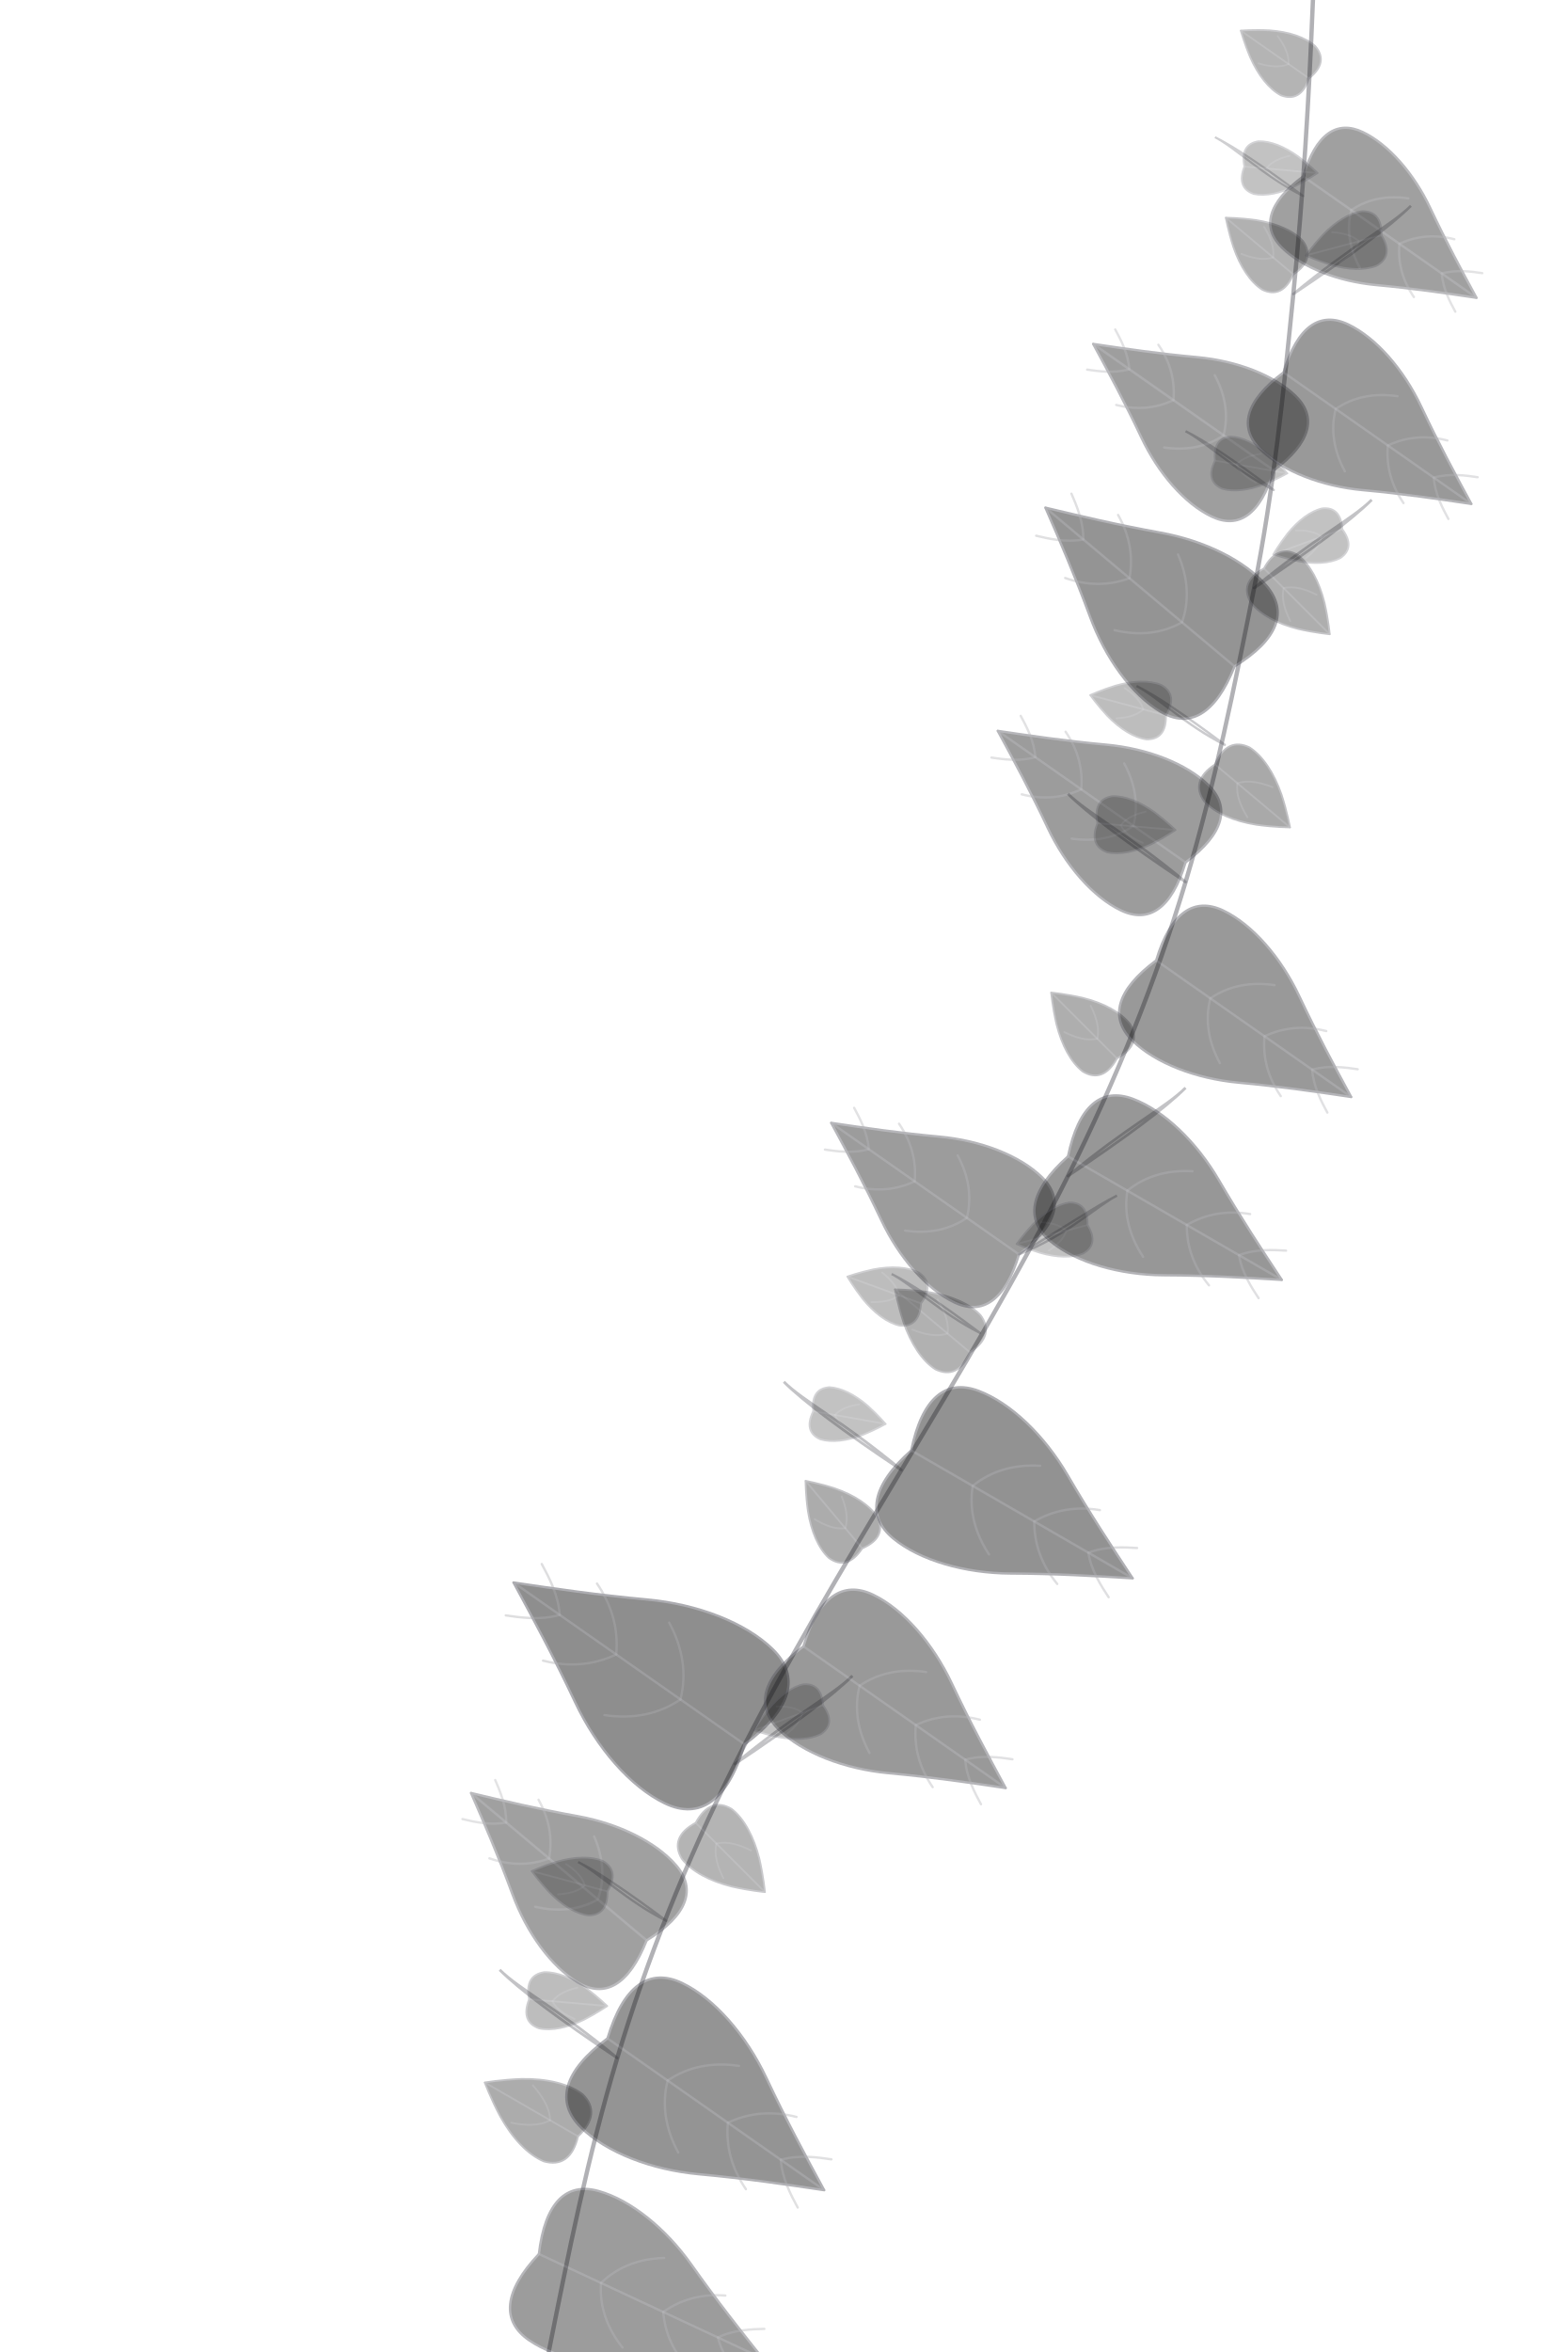
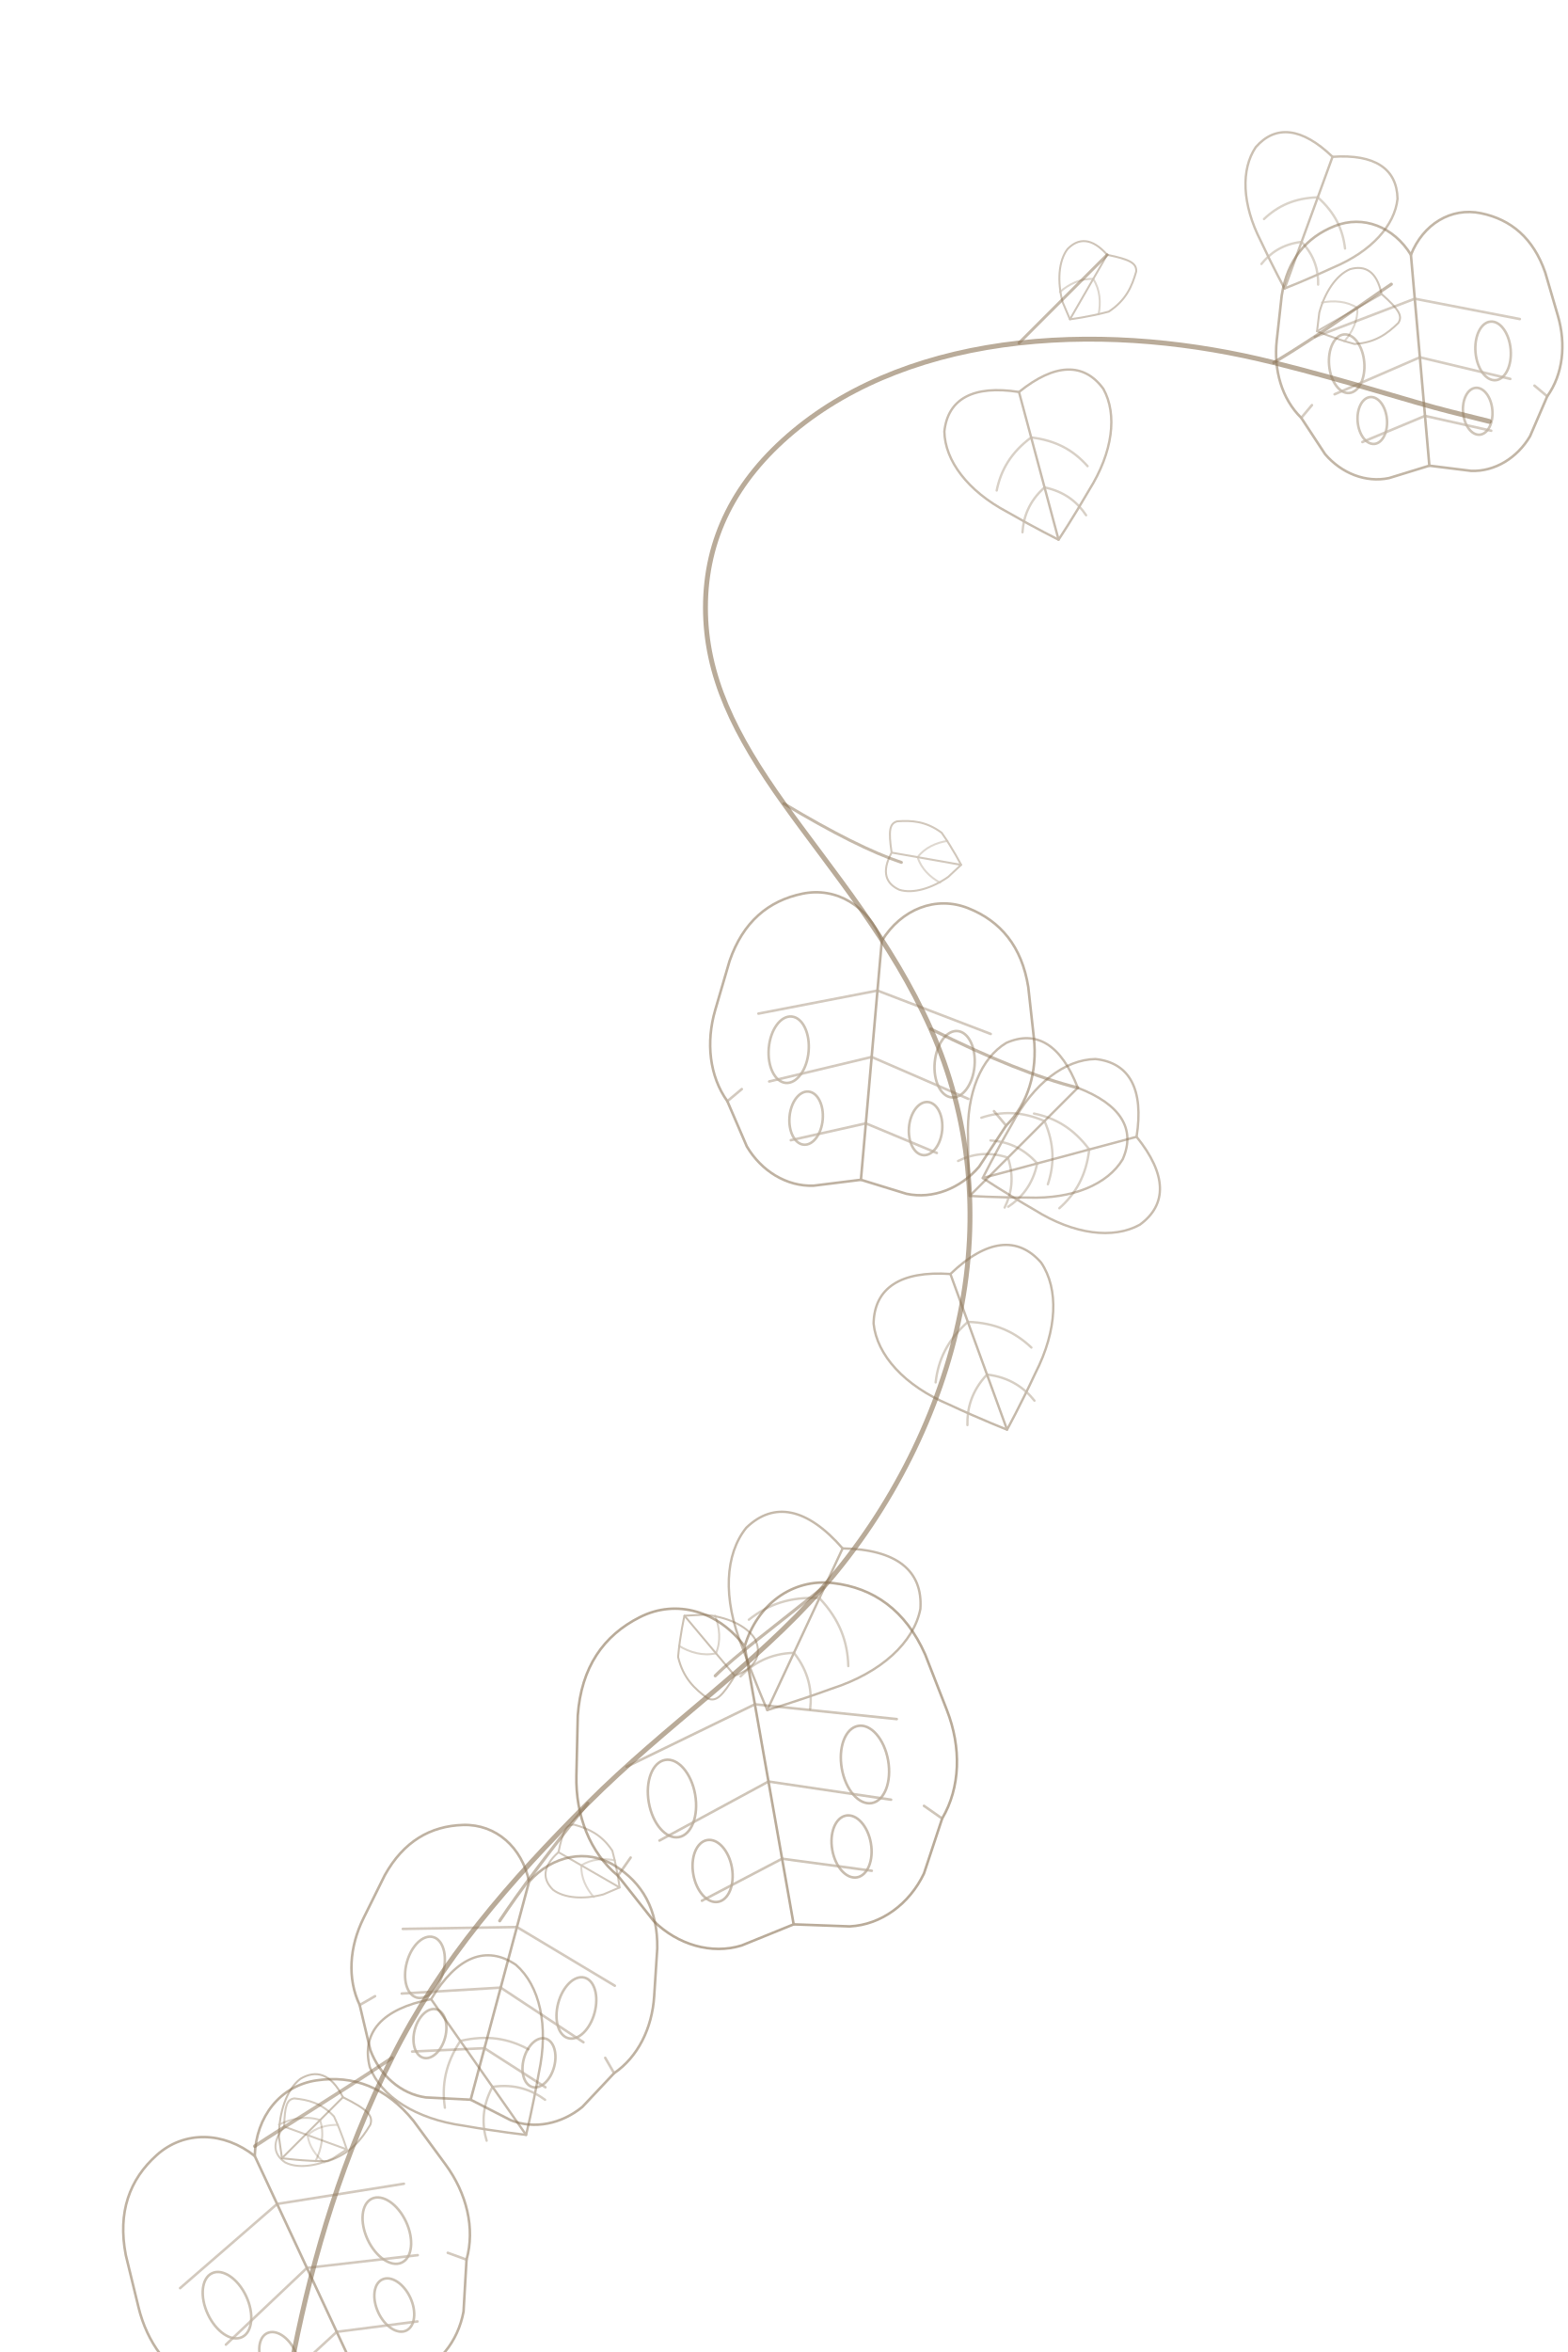
<svg xmlns="http://www.w3.org/2000/svg" viewBox="0 0 800 1200" style="background-color: transparent;">
  <defs>
-     <g id="vine-leaf" stroke="#52525B" stroke-width="1.2" stroke-linecap="round" stroke-linejoin="round">
-       <path d="M 0,0 C -18,-6 -28,-2 -30,10 C -32,22 -28,38 -20,52 C -12,66 -6,78 0,90 C 6,78 12,66 20,52 C 28,38 32,22 30,10 C 28,-2 18,-6 0,0" fill="#121212" vector-effect="non-scaling-stroke" />
-       <path d="M 0,0 L 0,90" fill="none" vector-effect="non-scaling-stroke" opacity="0.5" />
-       <path d="M 0,25 C 8,28 14,34 18,42" fill="none" vector-effect="non-scaling-stroke" opacity="0.4" />
-       <path d="M 0,25 C -8,28 -14,34 -18,42" fill="none" vector-effect="non-scaling-stroke" opacity="0.4" />
-       <path d="M 0,50 C 7,54 12,60 15,68" fill="none" vector-effect="non-scaling-stroke" opacity="0.4" />
-       <path d="M 0,50 C -7,54 -12,60 -15,68" fill="none" vector-effect="non-scaling-stroke" opacity="0.4" />
-       <path d="M 0,72 C 5,76 8,82 10,86" fill="none" vector-effect="non-scaling-stroke" opacity="0.4" />
-       <path d="M 0,72 C -5,76 -8,82 -10,86" fill="none" vector-effect="non-scaling-stroke" opacity="0.4" />
+     <g id="large-leaf" stroke="#8B7355" stroke-width="1.3" stroke-linecap="round" stroke-linejoin="round" fill="none">
+       <path d="M 0,0                 C -5,-10 -15,-15 -25,-12 C -35,-9 -42,-2 -45,10                L -48,25 C -50,35 -48,45 -42,52                L -35,65 C -30,72 -22,76 -14,75                L 0,72                L 14,75 C 22,76 30,72 35,65                L 42,52 C 48,45 50,35 48,25                L 45,10 C 42,-2 35,-9 25,-12 C 15,-15 5,-10 0,0 Z" vector-effect="non-scaling-stroke" />
+       <path d="M 0,0 L 0,72" vector-effect="non-scaling-stroke" />
+       <path d="M 0,15 L -35,25" vector-effect="non-scaling-stroke" opacity="0.7" />
+       <path d="M 0,15 L 35,25" vector-effect="non-scaling-stroke" opacity="0.7" />
+       <path d="M 0,35 L -30,45" vector-effect="non-scaling-stroke" opacity="0.7" />
+       <path d="M 0,35 L 30,45" vector-effect="non-scaling-stroke" opacity="0.7" />
+       <path d="M 0,55 L -22,62" vector-effect="non-scaling-stroke" opacity="0.7" />
+       <path d="M 0,55 L 22,62" vector-effect="non-scaling-stroke" opacity="0.7" />
+       <ellipse cx="-25" cy="35" rx="6" ry="10" vector-effect="non-scaling-stroke" opacity="0.8" />
+       <ellipse cx="25" cy="35" rx="6" ry="10" vector-effect="non-scaling-stroke" opacity="0.8" />
+       <ellipse cx="-18" cy="55" rx="5" ry="8" vector-effect="non-scaling-stroke" opacity="0.8" />
+       <ellipse cx="18" cy="55" rx="5" ry="8" vector-effect="non-scaling-stroke" opacity="0.8" />
+       <path d="M -42,52 L -38,48" vector-effect="non-scaling-stroke" opacity="0.7" />
+       <path d="M 42,52 L 38,48" vector-effect="non-scaling-stroke" opacity="0.7" />
    </g>
-     <g id="small-leaf" stroke="#52525B" stroke-width="0.9" stroke-linecap="round" stroke-linejoin="round">
-       <path d="M 0,0 C -10,-3 -16,0 -18,8 C -19,16 -16,26 -10,36 C -5,44 0,50 0,50 C 0,50 5,44 10,36 C 16,26 19,16 18,8 C 16,0 10,-3 0,0" fill="#121212" vector-effect="non-scaling-stroke" />
-       <path d="M 0,0 L 0,50" fill="none" vector-effect="non-scaling-stroke" opacity="0.5" />
-       <path d="M 0,15 C 5,18 8,24 10,30" fill="none" vector-effect="non-scaling-stroke" opacity="0.4" />
-       <path d="M 0,15 C -5,18 -8,24 -10,30" fill="none" vector-effect="non-scaling-stroke" opacity="0.4" />
+     <g id="medium-leaf" stroke="#8B7355" stroke-width="1.2" stroke-linecap="round" stroke-linejoin="round" fill="none">
+       <path d="M 0,0 C -18,-8 -30,-5 -35,8 C -38,20 -32,35 -18,48 C -8,58 0,65 0,65 C 0,65 8,58 18,48 C 32,35 38,20 35,8 C 30,-5 18,-8 0,0" vector-effect="non-scaling-stroke" />
+       <path d="M 0,0 L 0,65" vector-effect="non-scaling-stroke" />
+       <path d="M 0,20 C 10,24 16,30 20,38" vector-effect="non-scaling-stroke" opacity="0.7" />
+       <path d="M 0,20 C -10,24 -16,30 -20,38" vector-effect="non-scaling-stroke" opacity="0.7" />
+       <path d="M 0,42 C 8,46 12,52 14,58" vector-effect="non-scaling-stroke" opacity="0.7" />
+       <path d="M 0,42 C -8,46 -12,52 -14,58" vector-effect="non-scaling-stroke" opacity="0.7" />
+     </g>
+     <g id="small-leaf" stroke="#8B7355" stroke-width="1" stroke-linecap="round" stroke-linejoin="round" fill="none">
+       <path d="M 0,0 C -12,-4 -18,0 -20,8 C -21,16 -16,26 -8,34 C 0,40 0,40 0,40 C 0,40 8,34 16,26 C 21,16 20,8 18,0 C 16,-4 12,-4 0,0" vector-effect="non-scaling-stroke" />
+       <path d="M 0,0 L 0,40" vector-effect="non-scaling-stroke" />
+       <path d="M 0,15 C 6,18 10,24 12,30" vector-effect="non-scaling-stroke" opacity="0.7" />
+       <path d="M 0,15 C -6,18 -10,24 -12,30" vector-effect="non-scaling-stroke" opacity="0.7" />
    </g>
  </defs>
-   <g stroke="#52525B" stroke-linecap="round" fill="none">
-     <path d="M 280,1200               C 290,1150 300,1100 315,1050              C 330,1000 350,950 375,900              C 400,850 430,800 460,750              C 490,700 520,650 545,600              C 570,550 590,500 605,450              C 620,400 630,350 640,300              C 650,250 655,200 660,150              C 665,100 668,50 670,0" stroke-width="2.2" opacity="0.45" vector-effect="non-scaling-stroke" />
-     <path d="M 315,1050 C 285,1030 265,1015 255,1005 C 265,1015 285,1025 315,1050" stroke-width="1.4" opacity="0.35" vector-effect="non-scaling-stroke" />
-     <path d="M 375,900 C 405,880 425,865 435,855 C 425,865 405,875 375,900" stroke-width="1.4" opacity="0.35" vector-effect="non-scaling-stroke" />
-     <path d="M 340,980 C 320,965 305,955 295,950 C 305,955 320,970 340,980" stroke-width="1.2" opacity="0.30" vector-effect="non-scaling-stroke" />
-     <path d="M 460,750 C 430,730 410,715 400,705 C 410,715 430,725 460,750" stroke-width="1.4" opacity="0.35" vector-effect="non-scaling-stroke" />
-     <path d="M 545,600 C 575,580 595,565 605,555 C 595,565 575,575 545,600" stroke-width="1.4" opacity="0.35" vector-effect="non-scaling-stroke" />
-     <path d="M 500,680 C 480,665 465,655 455,650 C 465,655 480,670 500,680" stroke-width="1.2" opacity="0.30" vector-effect="non-scaling-stroke" />
-     <path d="M 520,640 C 545,625 560,615 570,610 C 560,615 545,630 520,640" stroke-width="1.2" opacity="0.30" vector-effect="non-scaling-stroke" />
-     <path d="M 605,450 C 575,430 555,415 545,405 C 555,415 575,425 605,450" stroke-width="1.4" opacity="0.35" vector-effect="non-scaling-stroke" />
-     <path d="M 640,300 C 670,280 690,265 700,255 C 690,265 670,275 640,300" stroke-width="1.4" opacity="0.35" vector-effect="non-scaling-stroke" />
-     <path d="M 625,380 C 605,365 590,355 580,350 C 590,355 605,370 625,380" stroke-width="1.2" opacity="0.30" vector-effect="non-scaling-stroke" />
-     <path d="M 650,250 C 630,235 615,225 605,220 C 615,225 630,240 650,250" stroke-width="1.2" opacity="0.30" vector-effect="non-scaling-stroke" />
-     <path d="M 660,150 C 690,130 710,115 720,105 C 710,115 690,125 660,150" stroke-width="1.3" opacity="0.32" vector-effect="non-scaling-stroke" />
-     <path d="M 665,100 C 645,85 630,75 620,70 C 630,75 645,90 665,100" stroke-width="1.1" opacity="0.28" vector-effect="non-scaling-stroke" />
+   <g stroke="#8B7355" stroke-linecap="round" fill="none">
+     <path d="M 150,1200               C 160,1150 175,1100 200,1050              C 225,1000 260,960 300,920              C 340,880 385,850 420,810              C 455,770 480,720 490,670              C 500,620 495,570 475,525              C 455,480 425,445 400,410              C 375,375 360,345 360,310              C 360,275 375,245 405,220              C 435,195 475,180 520,175              C 565,170 610,175 650,185              C 690,195 720,205 740,210              L 760,215" stroke-width="2.5" opacity="0.6" vector-effect="non-scaling-stroke" />
+     <path d="M 200,1050 C 170,1070 145,1085 130,1095" stroke-width="1.8" opacity="0.5" vector-effect="non-scaling-stroke" />
+     <path d="M 300,920 C 280,945 265,965 255,980" stroke-width="1.6" opacity="0.5" vector-effect="non-scaling-stroke" />
+     <path d="M 420,810 C 395,830 375,845 365,855" stroke-width="1.6" opacity="0.5" vector-effect="non-scaling-stroke" />
+     <path d="M 475,525 C 505,540 530,550 550,555" stroke-width="1.6" opacity="0.5" vector-effect="non-scaling-stroke" />
+     <path d="M 400,410 C 425,425 445,435 460,440" stroke-width="1.5" opacity="0.5" vector-effect="non-scaling-stroke" />
+     <path d="M 650,185 C 675,170 695,155 710,145" stroke-width="1.6" opacity="0.5" vector-effect="non-scaling-stroke" />
+     <path d="M 520,175 C 540,155 555,140 565,130" stroke-width="1.5" opacity="0.5" vector-effect="non-scaling-stroke" />
  </g>
-   <use href="#vine-leaf" transform="translate(275, 1150) rotate(-65) scale(1.4)" opacity="0.42" />
-   <use href="#small-leaf" transform="translate(295, 1090) rotate(120) scale(1.1)" opacity="0.35" />
-   <use href="#vine-leaf" transform="translate(310, 1040) rotate(-55) scale(1.5)" opacity="0.45" />
-   <use href="#vine-leaf" transform="translate(330, 990) rotate(130) scale(1.3)" opacity="0.40" />
-   <use href="#small-leaf" transform="translate(355, 930) rotate(-45) scale(1.0)" opacity="0.32" />
-   <use href="#vine-leaf" transform="translate(380, 890) rotate(125) scale(1.6)" opacity="0.48" />
-   <use href="#vine-leaf" transform="translate(410, 840) rotate(-55) scale(1.4)" opacity="0.43" />
-   <use href="#small-leaf" transform="translate(440, 790) rotate(140) scale(0.9)" opacity="0.35" />
-   <use href="#vine-leaf" transform="translate(465, 740) rotate(-60) scale(1.45)" opacity="0.46" />
-   <use href="#small-leaf" transform="translate(495, 690) rotate(130) scale(1.0)" opacity="0.33" />
-   <use href="#vine-leaf" transform="translate(520, 640) rotate(125) scale(1.3)" opacity="0.42" />
-   <use href="#vine-leaf" transform="translate(545, 590) rotate(-60) scale(1.4)" opacity="0.44" />
-   <use href="#small-leaf" transform="translate(570, 540) rotate(135) scale(0.95)" opacity="0.34" />
-   <use href="#vine-leaf" transform="translate(590, 490) rotate(-55) scale(1.35)" opacity="0.43" />
-   <use href="#vine-leaf" transform="translate(605, 440) rotate(125) scale(1.3)" opacity="0.42" />
-   <use href="#small-leaf" transform="translate(620, 390) rotate(-50) scale(1.0)" opacity="0.36" />
-   <use href="#vine-leaf" transform="translate(630, 340) rotate(130) scale(1.4)" opacity="0.45" />
-   <use href="#small-leaf" transform="translate(645, 290) rotate(-45) scale(0.95)" opacity="0.34" />
-   <use href="#vine-leaf" transform="translate(650, 240) rotate(125) scale(1.25)" opacity="0.41" />
-   <use href="#vine-leaf" transform="translate(655, 190) rotate(-55) scale(1.3)" opacity="0.43" />
-   <use href="#small-leaf" transform="translate(660, 140) rotate(130) scale(0.9)" opacity="0.33" />
-   <use href="#vine-leaf" transform="translate(665, 90) rotate(-55) scale(1.2)" opacity="0.40" />
-   <use href="#small-leaf" transform="translate(668, 40) rotate(125) scale(0.85)" opacity="0.32" />
-   <use href="#small-leaf" transform="translate(270, 1020) rotate(-85) scale(0.8)" opacity="0.28" />
-   <use href="#small-leaf" transform="translate(420, 870) rotate(70) scale(0.75)" opacity="0.26" />
-   <use href="#small-leaf" transform="translate(310, 965) rotate(105) scale(0.8)" opacity="0.28" />
-   <use href="#small-leaf" transform="translate(415, 720) rotate(-80) scale(0.75)" opacity="0.26" />
-   <use href="#small-leaf" transform="translate(470, 665) rotate(110) scale(0.8)" opacity="0.28" />
-   <use href="#small-leaf" transform="translate(555, 625) rotate(75) scale(0.75)" opacity="0.26" />
-   <use href="#small-leaf" transform="translate(560, 420) rotate(-85) scale(0.8)" opacity="0.28" />
-   <use href="#small-leaf" transform="translate(685, 270) rotate(70) scale(0.75)" opacity="0.26" />
-   <use href="#small-leaf" transform="translate(595, 365) rotate(105) scale(0.8)" opacity="0.28" />
-   <use href="#small-leaf" transform="translate(620, 235) rotate(-80) scale(0.75)" opacity="0.26" />
-   <use href="#small-leaf" transform="translate(705, 120) rotate(75) scale(0.8)" opacity="0.28" />
-   <use href="#small-leaf" transform="translate(635, 85) rotate(-85) scale(0.75)" opacity="0.26" />
+   <use href="#large-leaf" transform="translate(130, 1100) rotate(-25) scale(1.8)" opacity="0.55" />
+   <use href="#small-leaf" transform="translate(175, 1070) rotate(45) scale(1.1)" opacity="0.45" />
+   <use href="#medium-leaf" transform="translate(220, 1020) rotate(-35) scale(1.3)" opacity="0.5" />
+   <use href="#large-leaf" transform="translate(270, 960) rotate(15) scale(1.6)" opacity="0.55" />
+   <use href="#small-leaf" transform="translate(285, 945) rotate(-60) scale(0.9)" opacity="0.4" />
+   <use href="#large-leaf" transform="translate(380, 840) rotate(-10) scale(2.0)" opacity="0.6" />
+   <use href="#medium-leaf" transform="translate(430, 790) rotate(25) scale(1.4)" opacity="0.5" />
+   <use href="#small-leaf" transform="translate(375, 855) rotate(140) scale(1.0)" opacity="0.45" />
+   <use href="#medium-leaf" transform="translate(485, 650) rotate(-20) scale(1.3)" opacity="0.5" />
+   <use href="#large-leaf" transform="translate(450, 480) rotate(5) scale(1.7)" opacity="0.55" />
+   <use href="#medium-leaf" transform="translate(520, 200) rotate(-15) scale(1.2)" opacity="0.48" />
+   <use href="#small-leaf" transform="translate(565, 130) rotate(30) scale(0.95)" opacity="0.42" />
+   <use href="#large-leaf" transform="translate(720, 130) rotate(-5) scale(1.5)" opacity="0.52" />
+   <use href="#medium-leaf" transform="translate(680, 80) rotate(20) scale(1.1)" opacity="0.45" />
+   <use href="#small-leaf" transform="translate(145, 1085) rotate(-70) scale(0.85)" opacity="0.38" />
+   <use href="#medium-leaf" transform="translate(550, 555) rotate(45) scale(1.2)" opacity="0.48" />
+   <use href="#small-leaf" transform="translate(455, 435) rotate(-80) scale(0.9)" opacity="0.4" />
+   <use href="#small-leaf" transform="translate(705, 150) rotate(60) scale(0.95)" opacity="0.42" />
+   <use href="#medium-leaf" transform="translate(580, 580) rotate(75) scale(1.25)" opacity="0.48" />
</svg>
